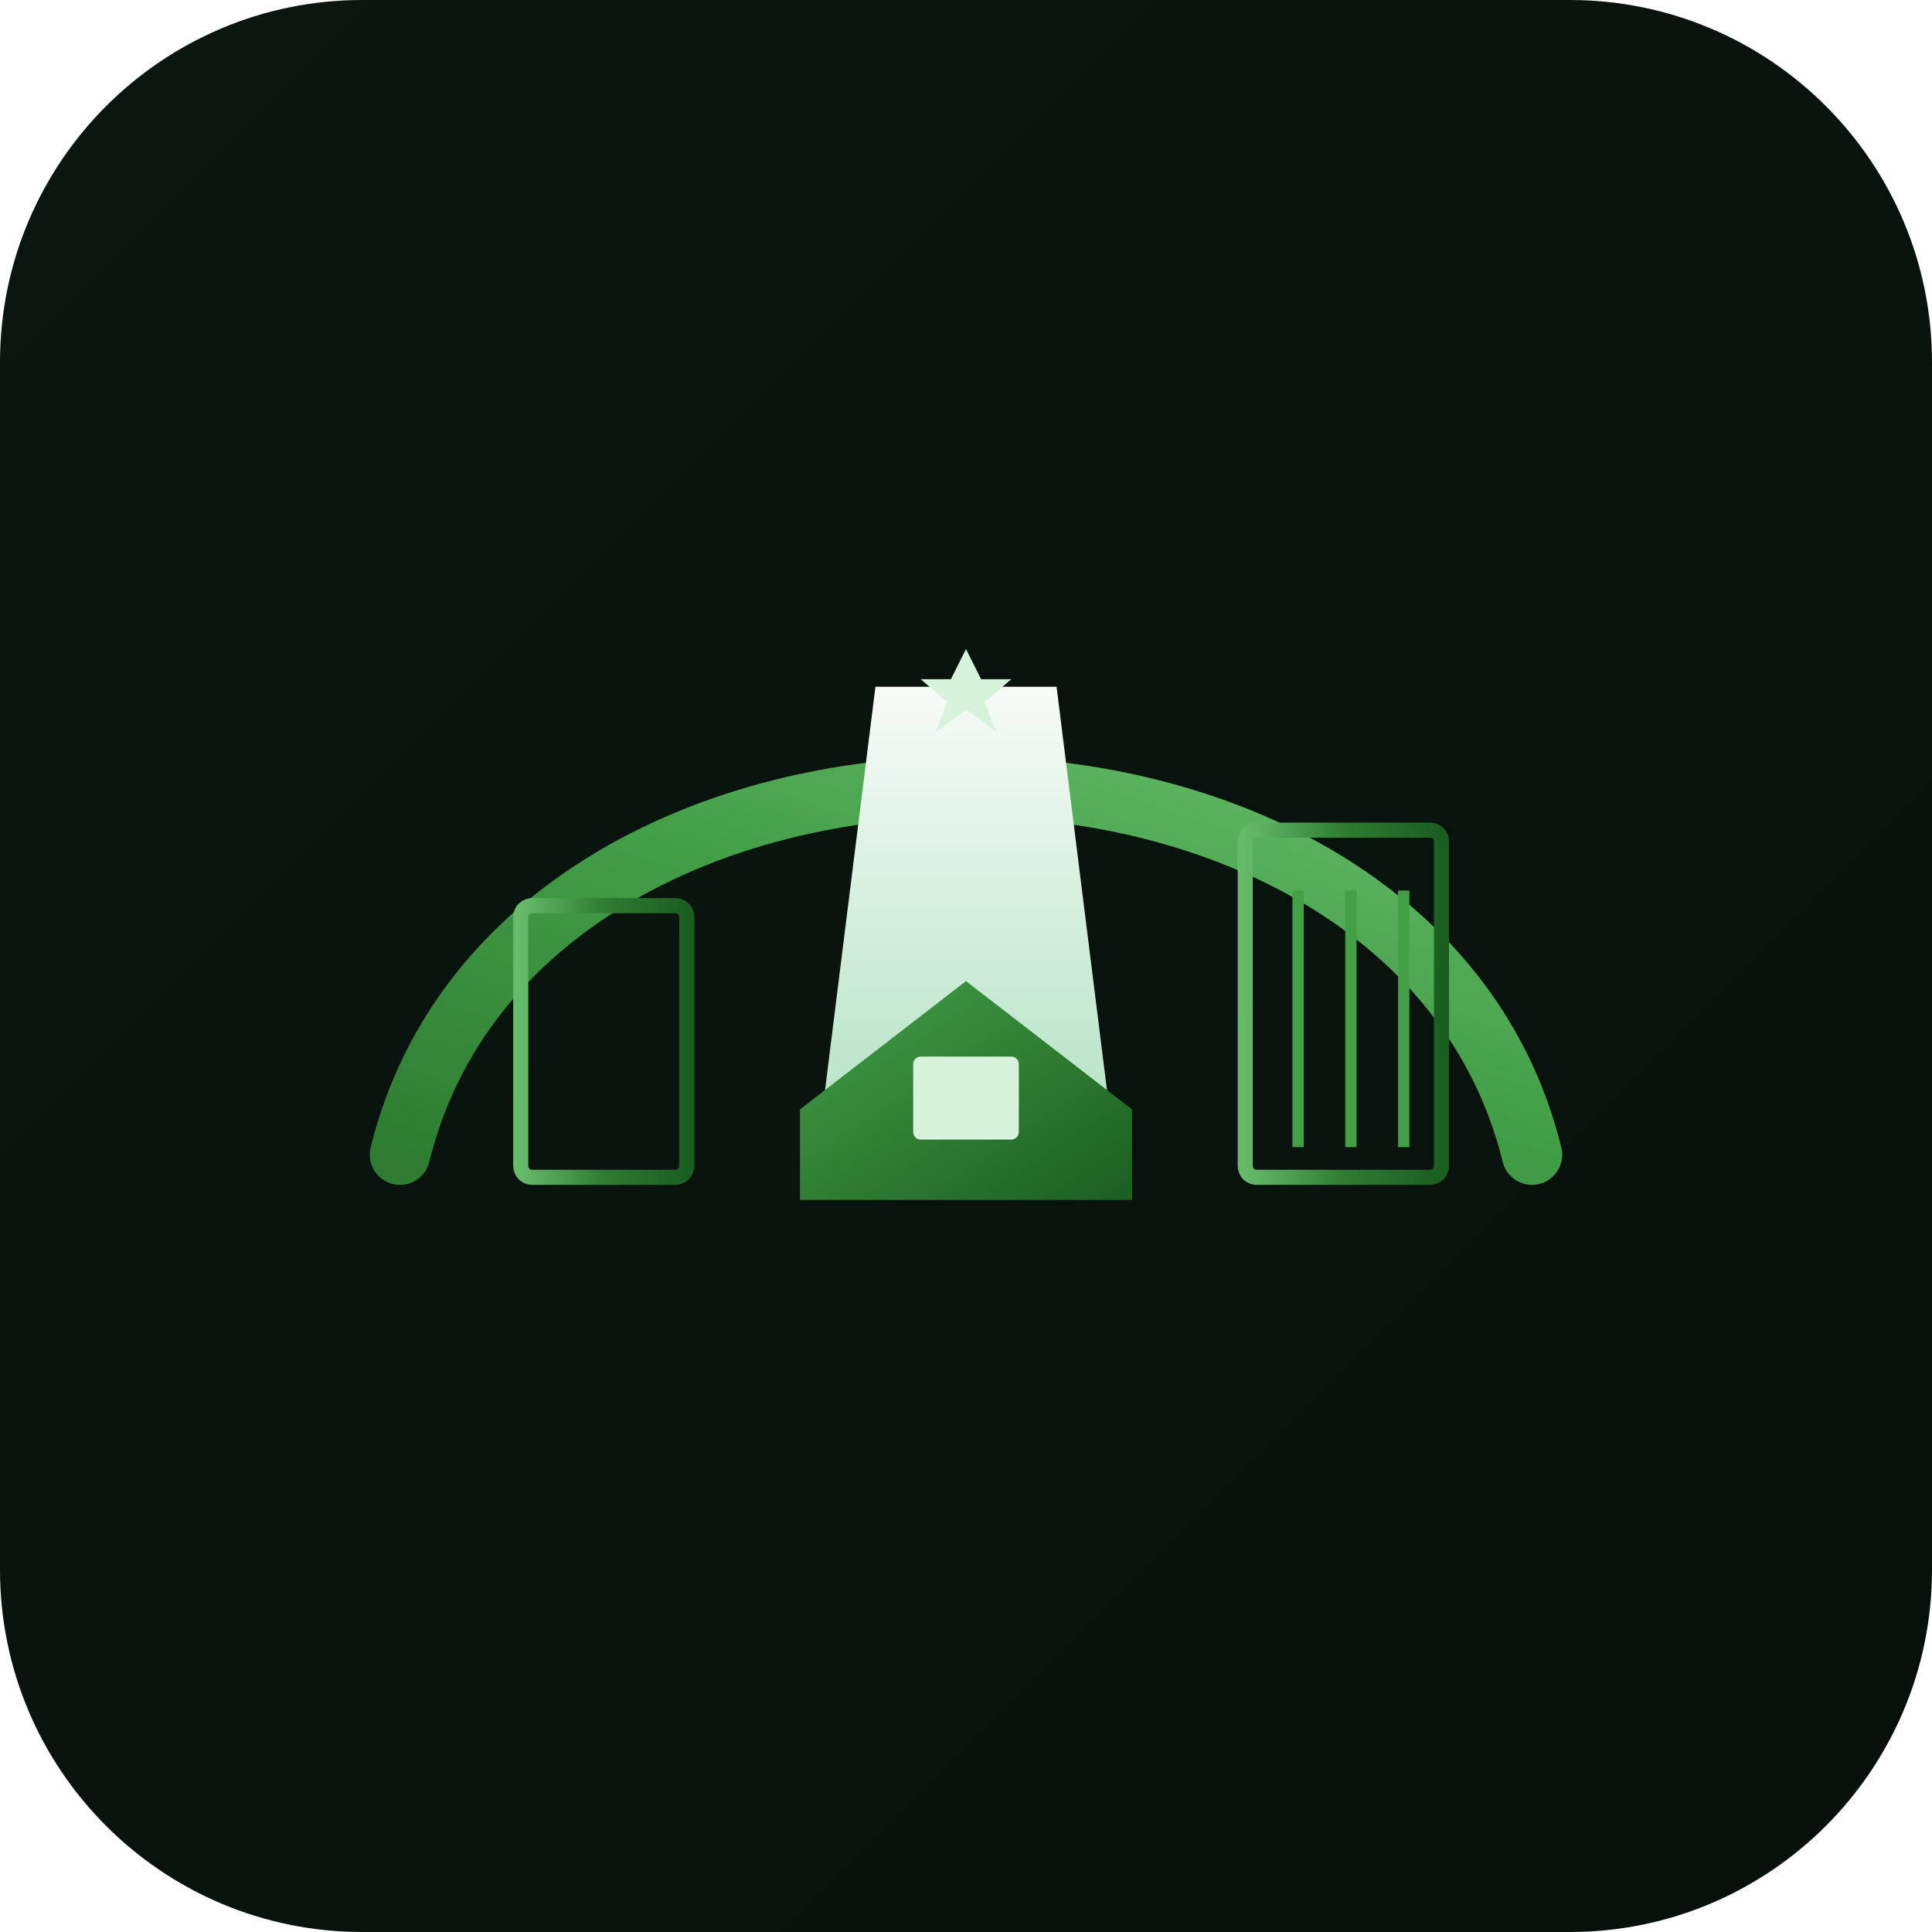
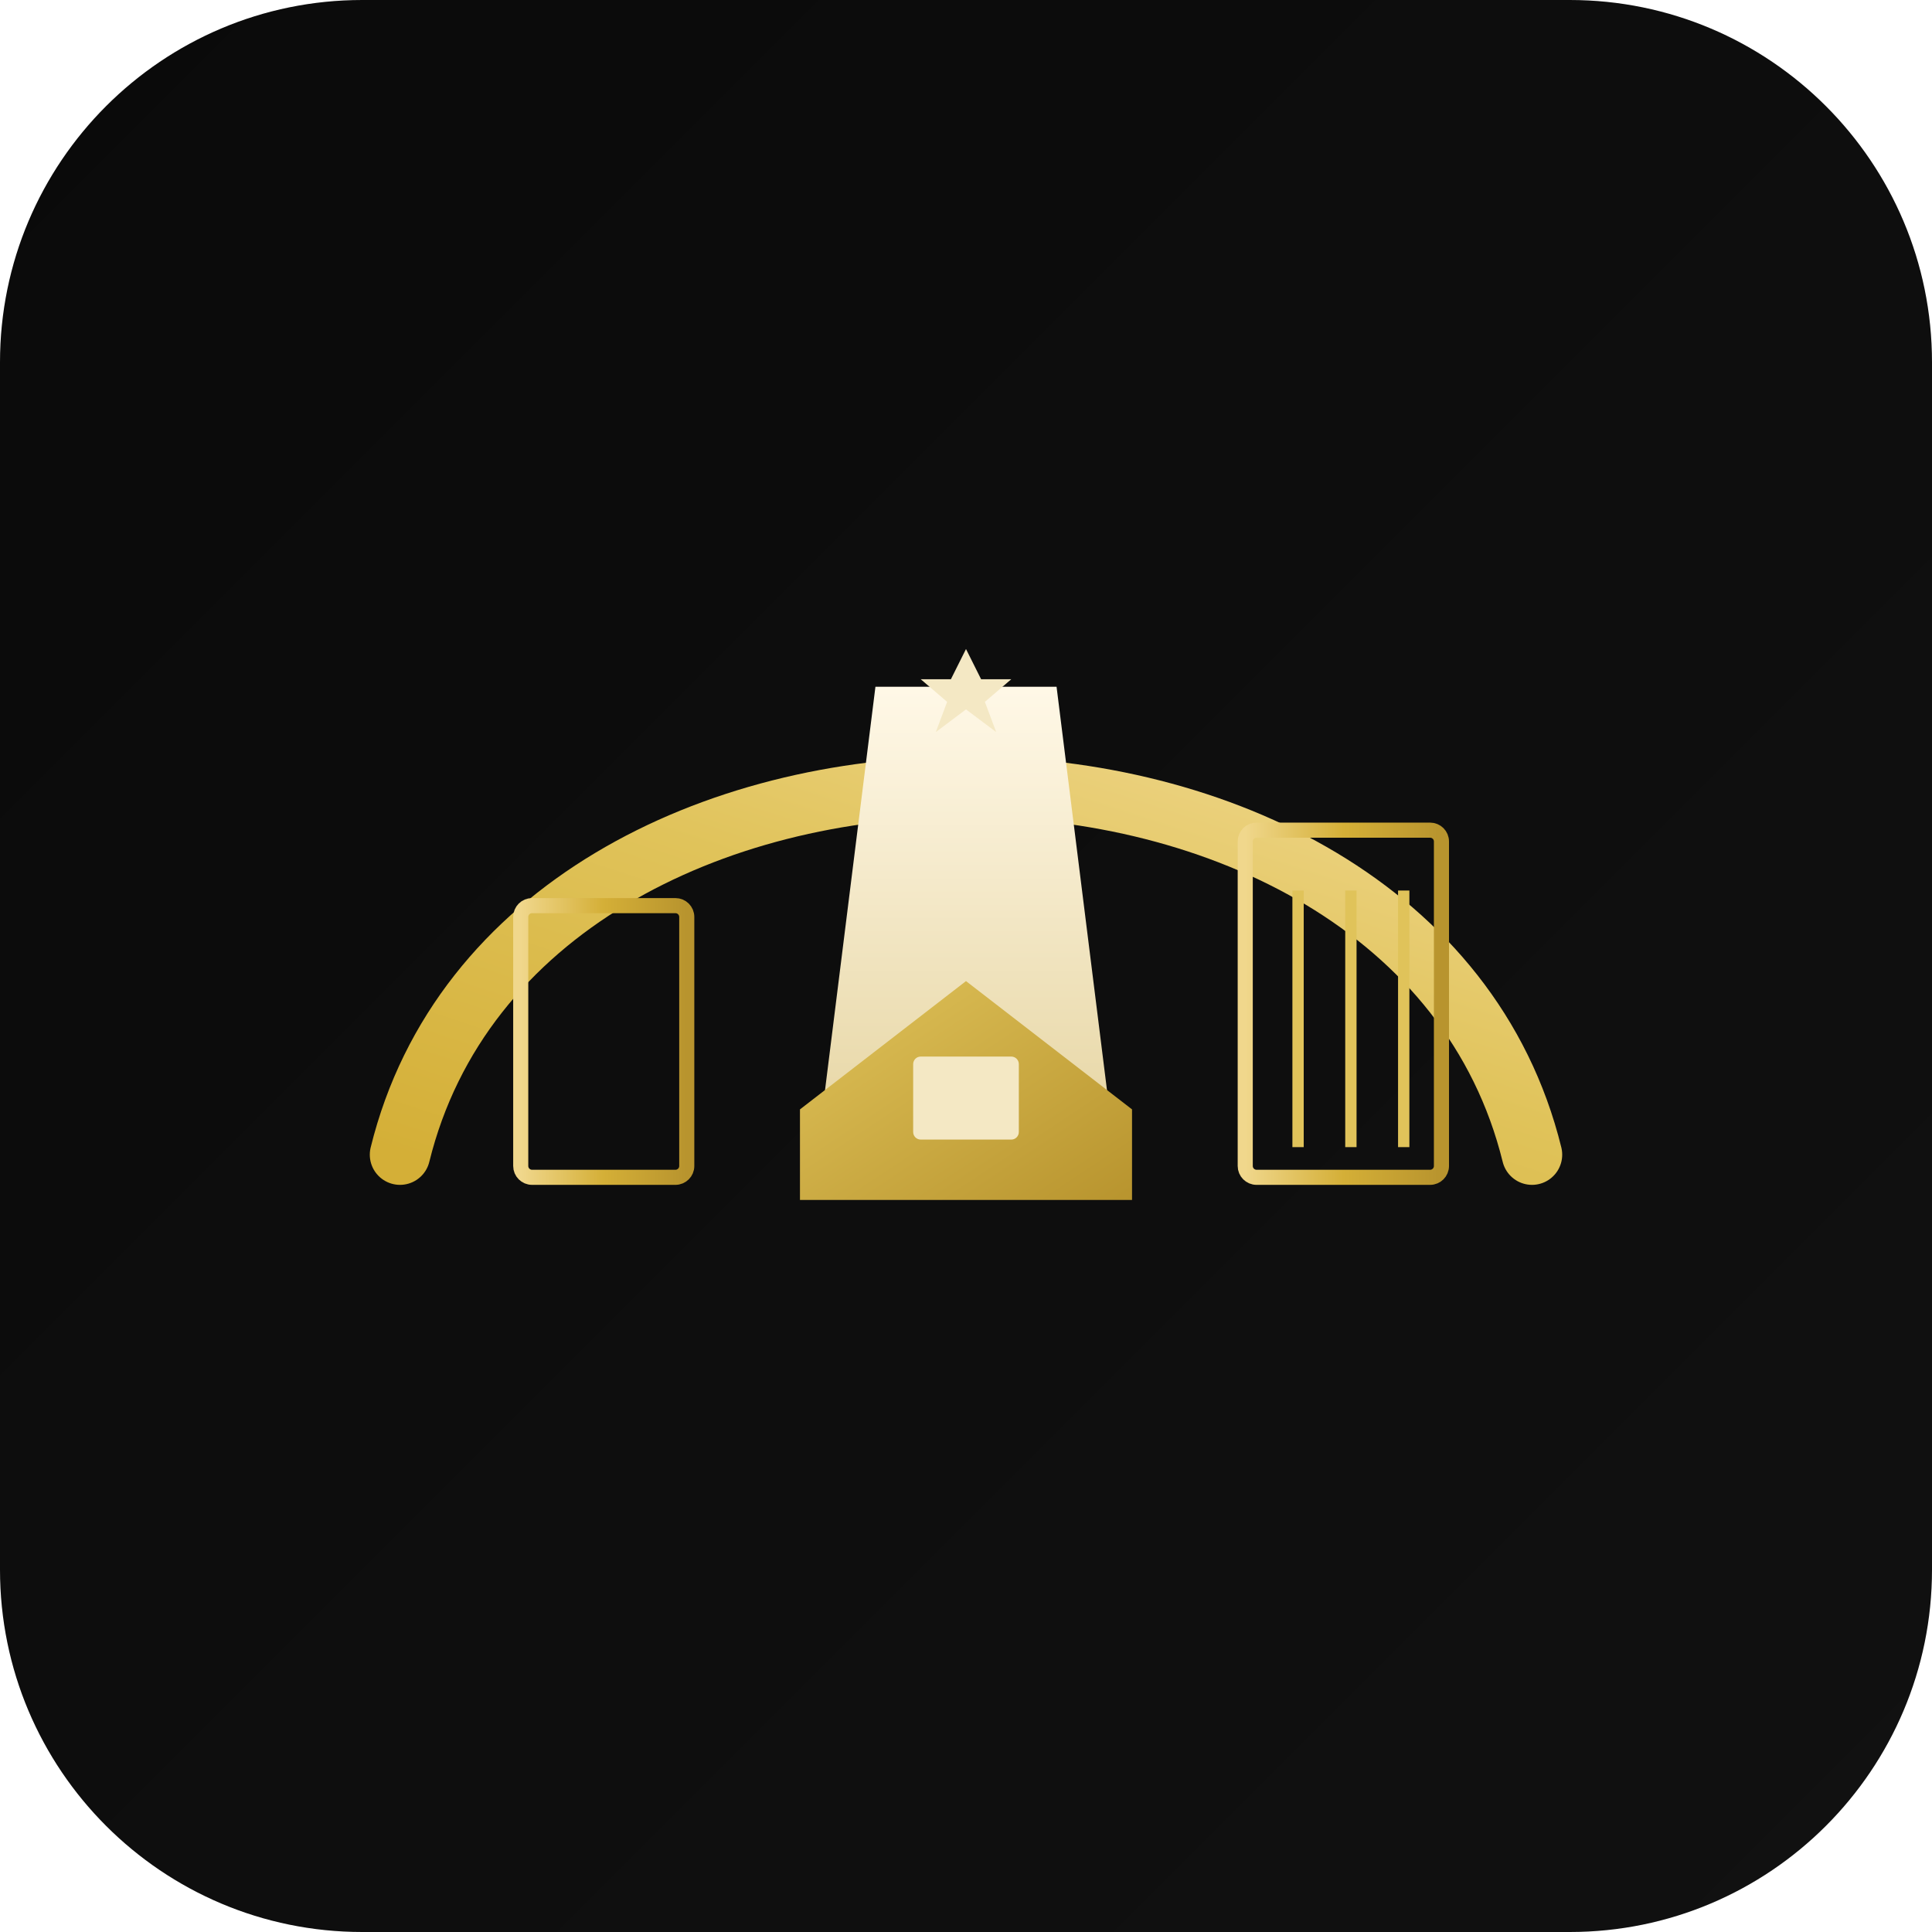
<svg xmlns="http://www.w3.org/2000/svg" viewBox="0 0 512 512" role="img" aria-labelledby="iconTitle">
  <defs>
    <linearGradient id="bgGrad" x1="0%" y1="0%" x2="100%" y2="100%">
-       <stop offset="0%" stop-color="#0C1610" />
-       <stop offset="100%" stop-color="#07100A" />
+       <stop offset="0%" stop-color="#0A0A0A" />
+       <stop offset="100%" stop-color="#111111" />
    </linearGradient>
    <linearGradient id="greenBright" x1="0%" y1="0%" x2="100%" y2="0%">
-       <stop offset="0%" stop-color="#66BB6A" />
-       <stop offset="50%" stop-color="#2E7D32" />
-       <stop offset="100%" stop-color="#1B5E20" />
+       <stop offset="0%" stop-color="#F0D78C" />
+       <stop offset="50%" stop-color="#D4AF37" />
+       <stop offset="100%" stop-color="#B8942E" />
    </linearGradient>
    <linearGradient id="towerFill" x1="50%" y1="0%" x2="50%" y2="100%">
-       <stop offset="0%" stop-color="#F7FBF8" />
-       <stop offset="100%" stop-color="#B7E4C7" />
+       <stop offset="0%" stop-color="#FFF8E7" />
+       <stop offset="100%" stop-color="#E8D8A8" />
    </linearGradient>
    <linearGradient id="arcGlow" x1="0%" y1="100%" x2="100%" y2="0%">
-       <stop offset="0%" stop-color="#2E7D32" />
-       <stop offset="55%" stop-color="#43A047" />
-       <stop offset="100%" stop-color="#66BB6A" />
+       <stop offset="0%" stop-color="#D4AF37" />
+       <stop offset="55%" stop-color="#E0C35A" />
+       <stop offset="100%" stop-color="#F0D78C" />
    </linearGradient>
    <linearGradient id="greenDeep" x1="0%" y1="0%" x2="100%" y2="100%">
-       <stop offset="0%" stop-color="#43A047" />
-       <stop offset="100%" stop-color="#1B5E20" />
+       <stop offset="0%" stop-color="#E0C35A" />
+       <stop offset="100%" stop-color="#B8942E" />
    </linearGradient>
  </defs>
  <rect width="512" height="512" rx="96" fill="url(#bgGrad)" />
  <g transform="translate(256 250)">
    <path d="M-150 56 C-118 -74, 118 -74, 150 56" fill="none" stroke="url(#arcGlow)" stroke-width="16" stroke-linecap="round" />
    <rect x="-118" y="-10" width="44" height="72" rx="3" fill="none" stroke="url(#greenBright)" stroke-width="4" />
    <path d="M-24 -68 L24 -68 L38 44 L-38 44 Z" fill="url(#towerFill)" />
    <rect x="74" y="-30" width="52" height="92" rx="3" fill="none" stroke="url(#greenBright)" stroke-width="4" />
-     <line x1="88" y1="-14" x2="88" y2="54" stroke="#43A047" stroke-width="3" />
-     <line x1="102" y1="-14" x2="102" y2="54" stroke="#43A047" stroke-width="3" />
-     <line x1="116" y1="-14" x2="116" y2="54" stroke="#43A047" stroke-width="3" />
+     <line x1="88" y1="-14" x2="88" y2="54" stroke="#E0C35A" stroke-width="3" />
+     <line x1="102" y1="-14" x2="102" y2="54" stroke="#E0C35A" stroke-width="3" />
+     <line x1="116" y1="-14" x2="116" y2="54" stroke="#E0C35A" stroke-width="3" />
    <path d="M-44 44 L0 10 L44 44 V68 H-44 Z" fill="url(#greenDeep)" />
-     <rect x="-14" y="30" width="28" height="22" rx="2" fill="#D8F3DC" />
-     <path d="M0 -78 L4 -70 L12 -70 L5 -64 L8 -56 L0 -62 L-8 -56 L-5 -64 L-12 -70 L-4 -70 Z" fill="#D8F3DC" />
+     <rect x="-14" y="30" width="28" height="22" rx="2" fill="#F4E8C4" />
+     <path d="M0 -78 L4 -70 L12 -70 L5 -64 L8 -56 L0 -62 L-8 -56 L-5 -64 L-12 -70 L-4 -70 Z" fill="#F4E8C4" />
  </g>
</svg>
